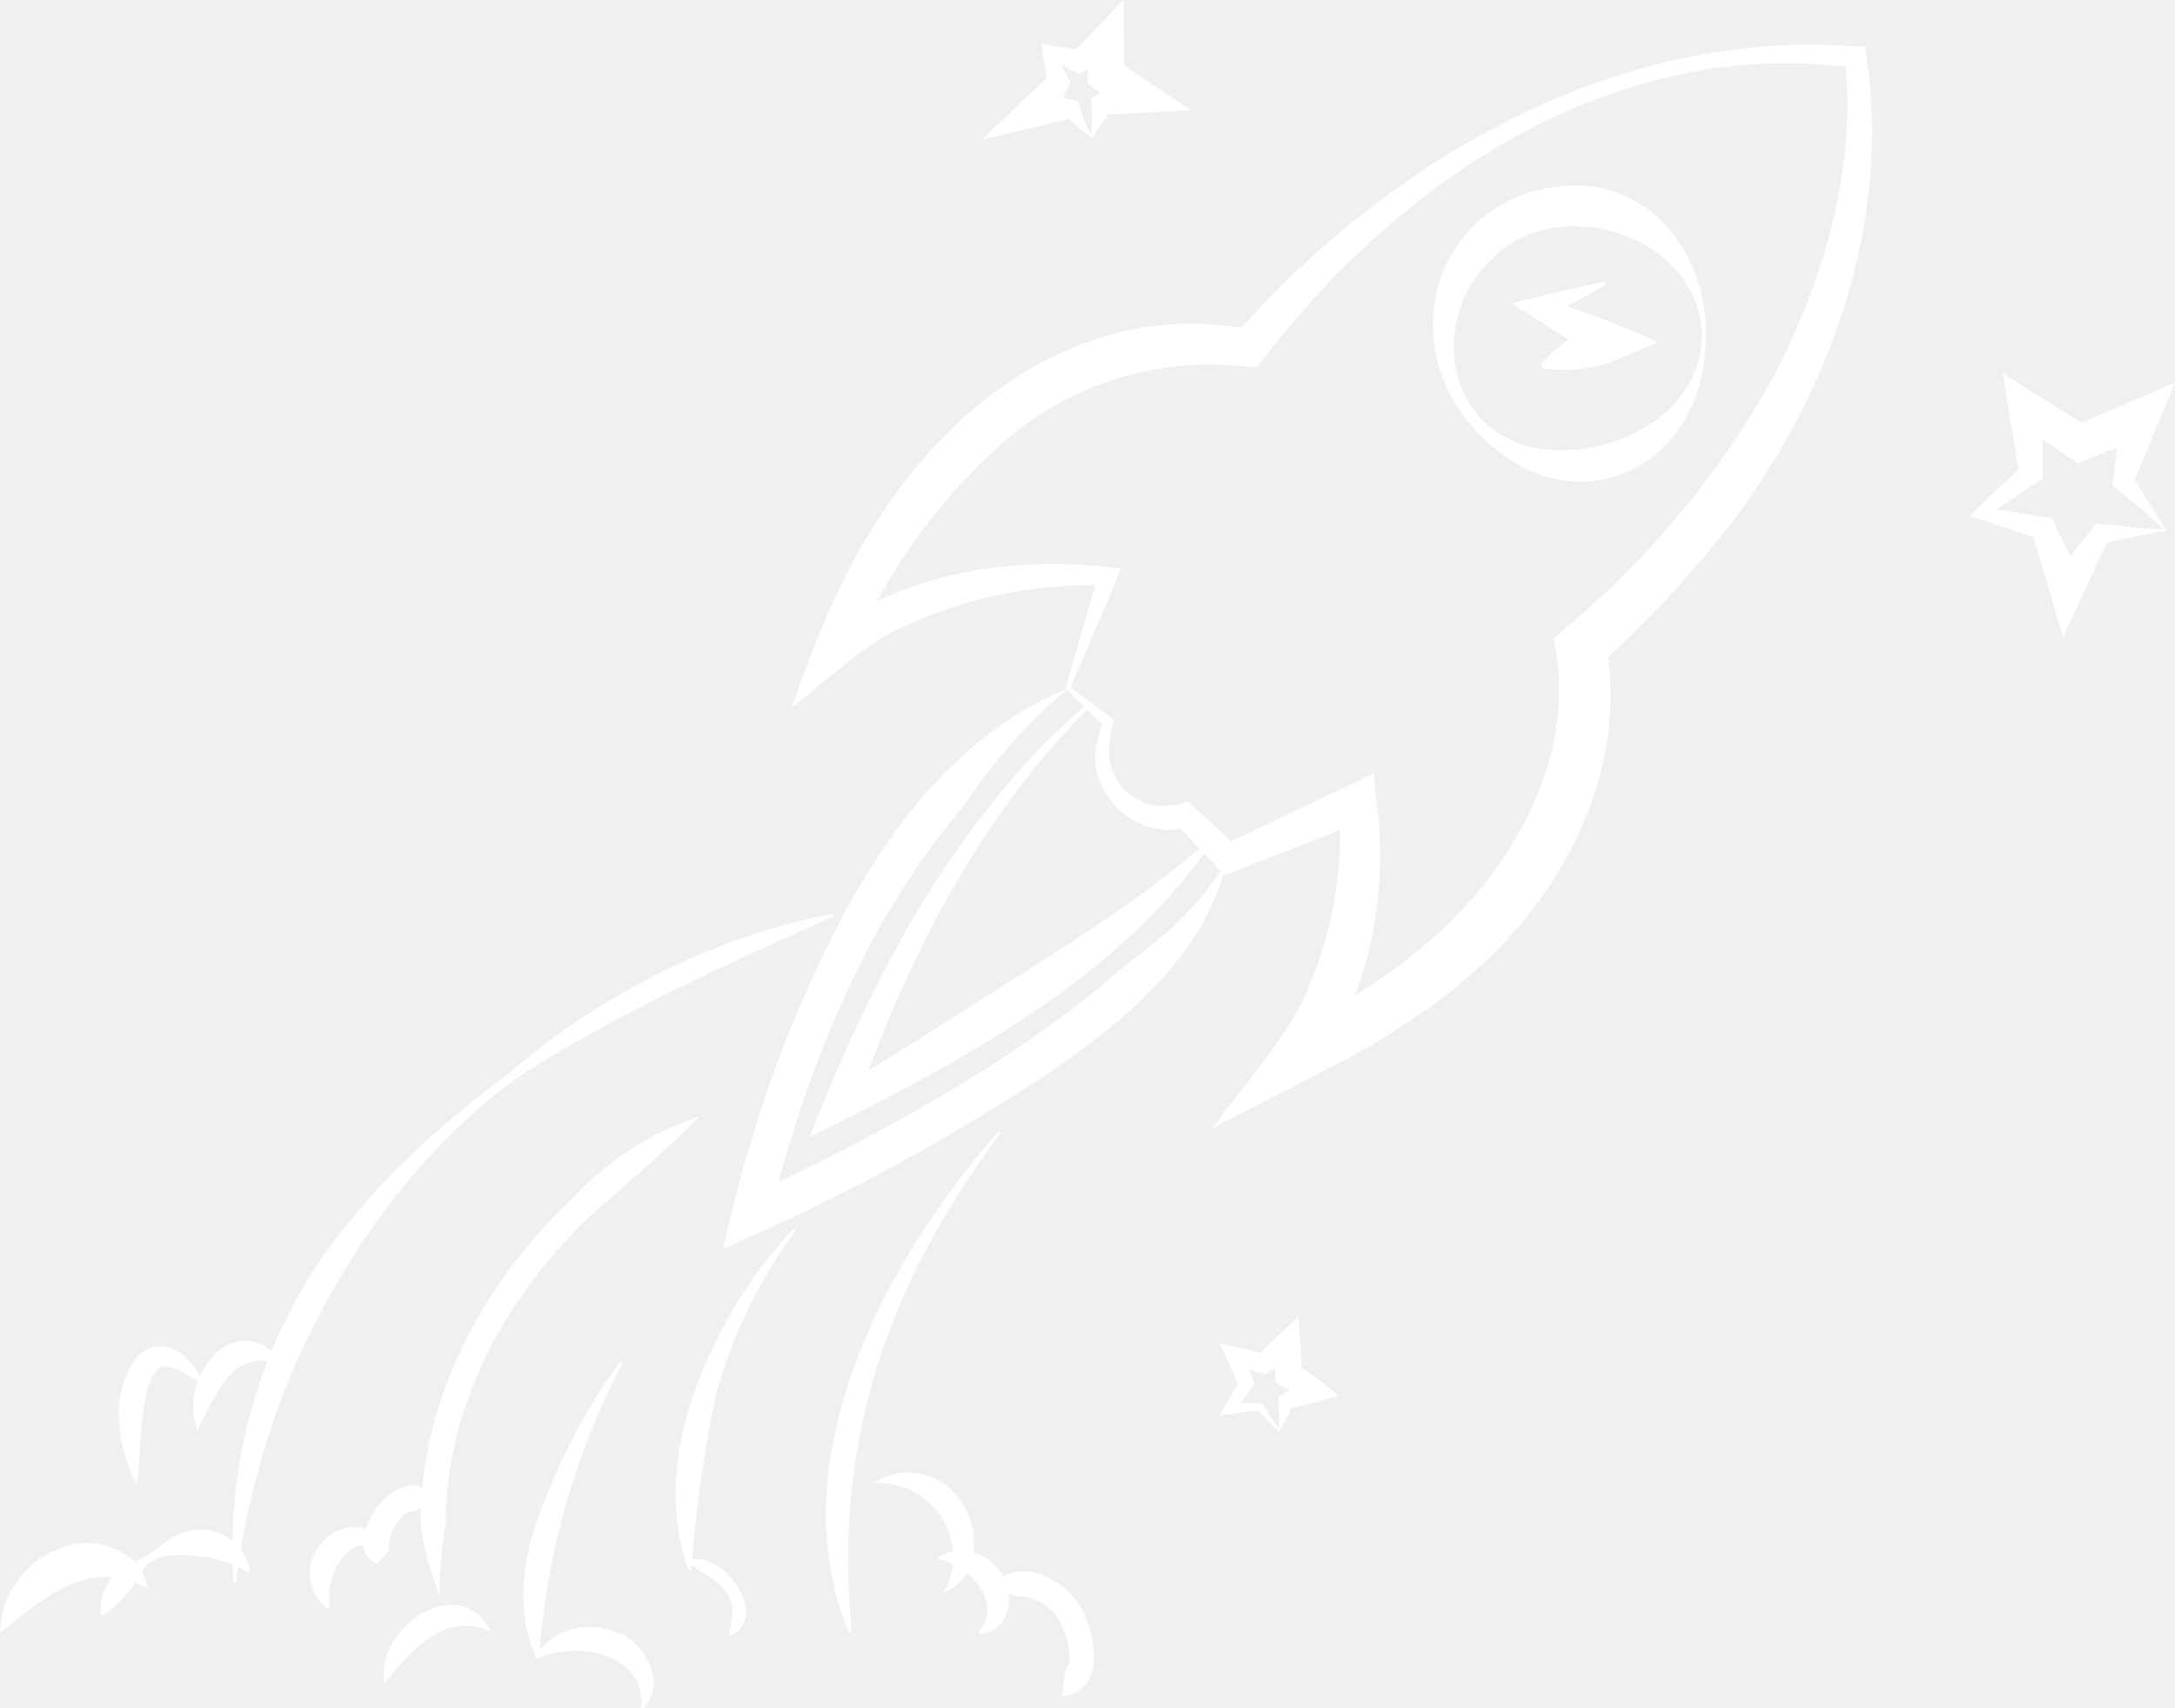
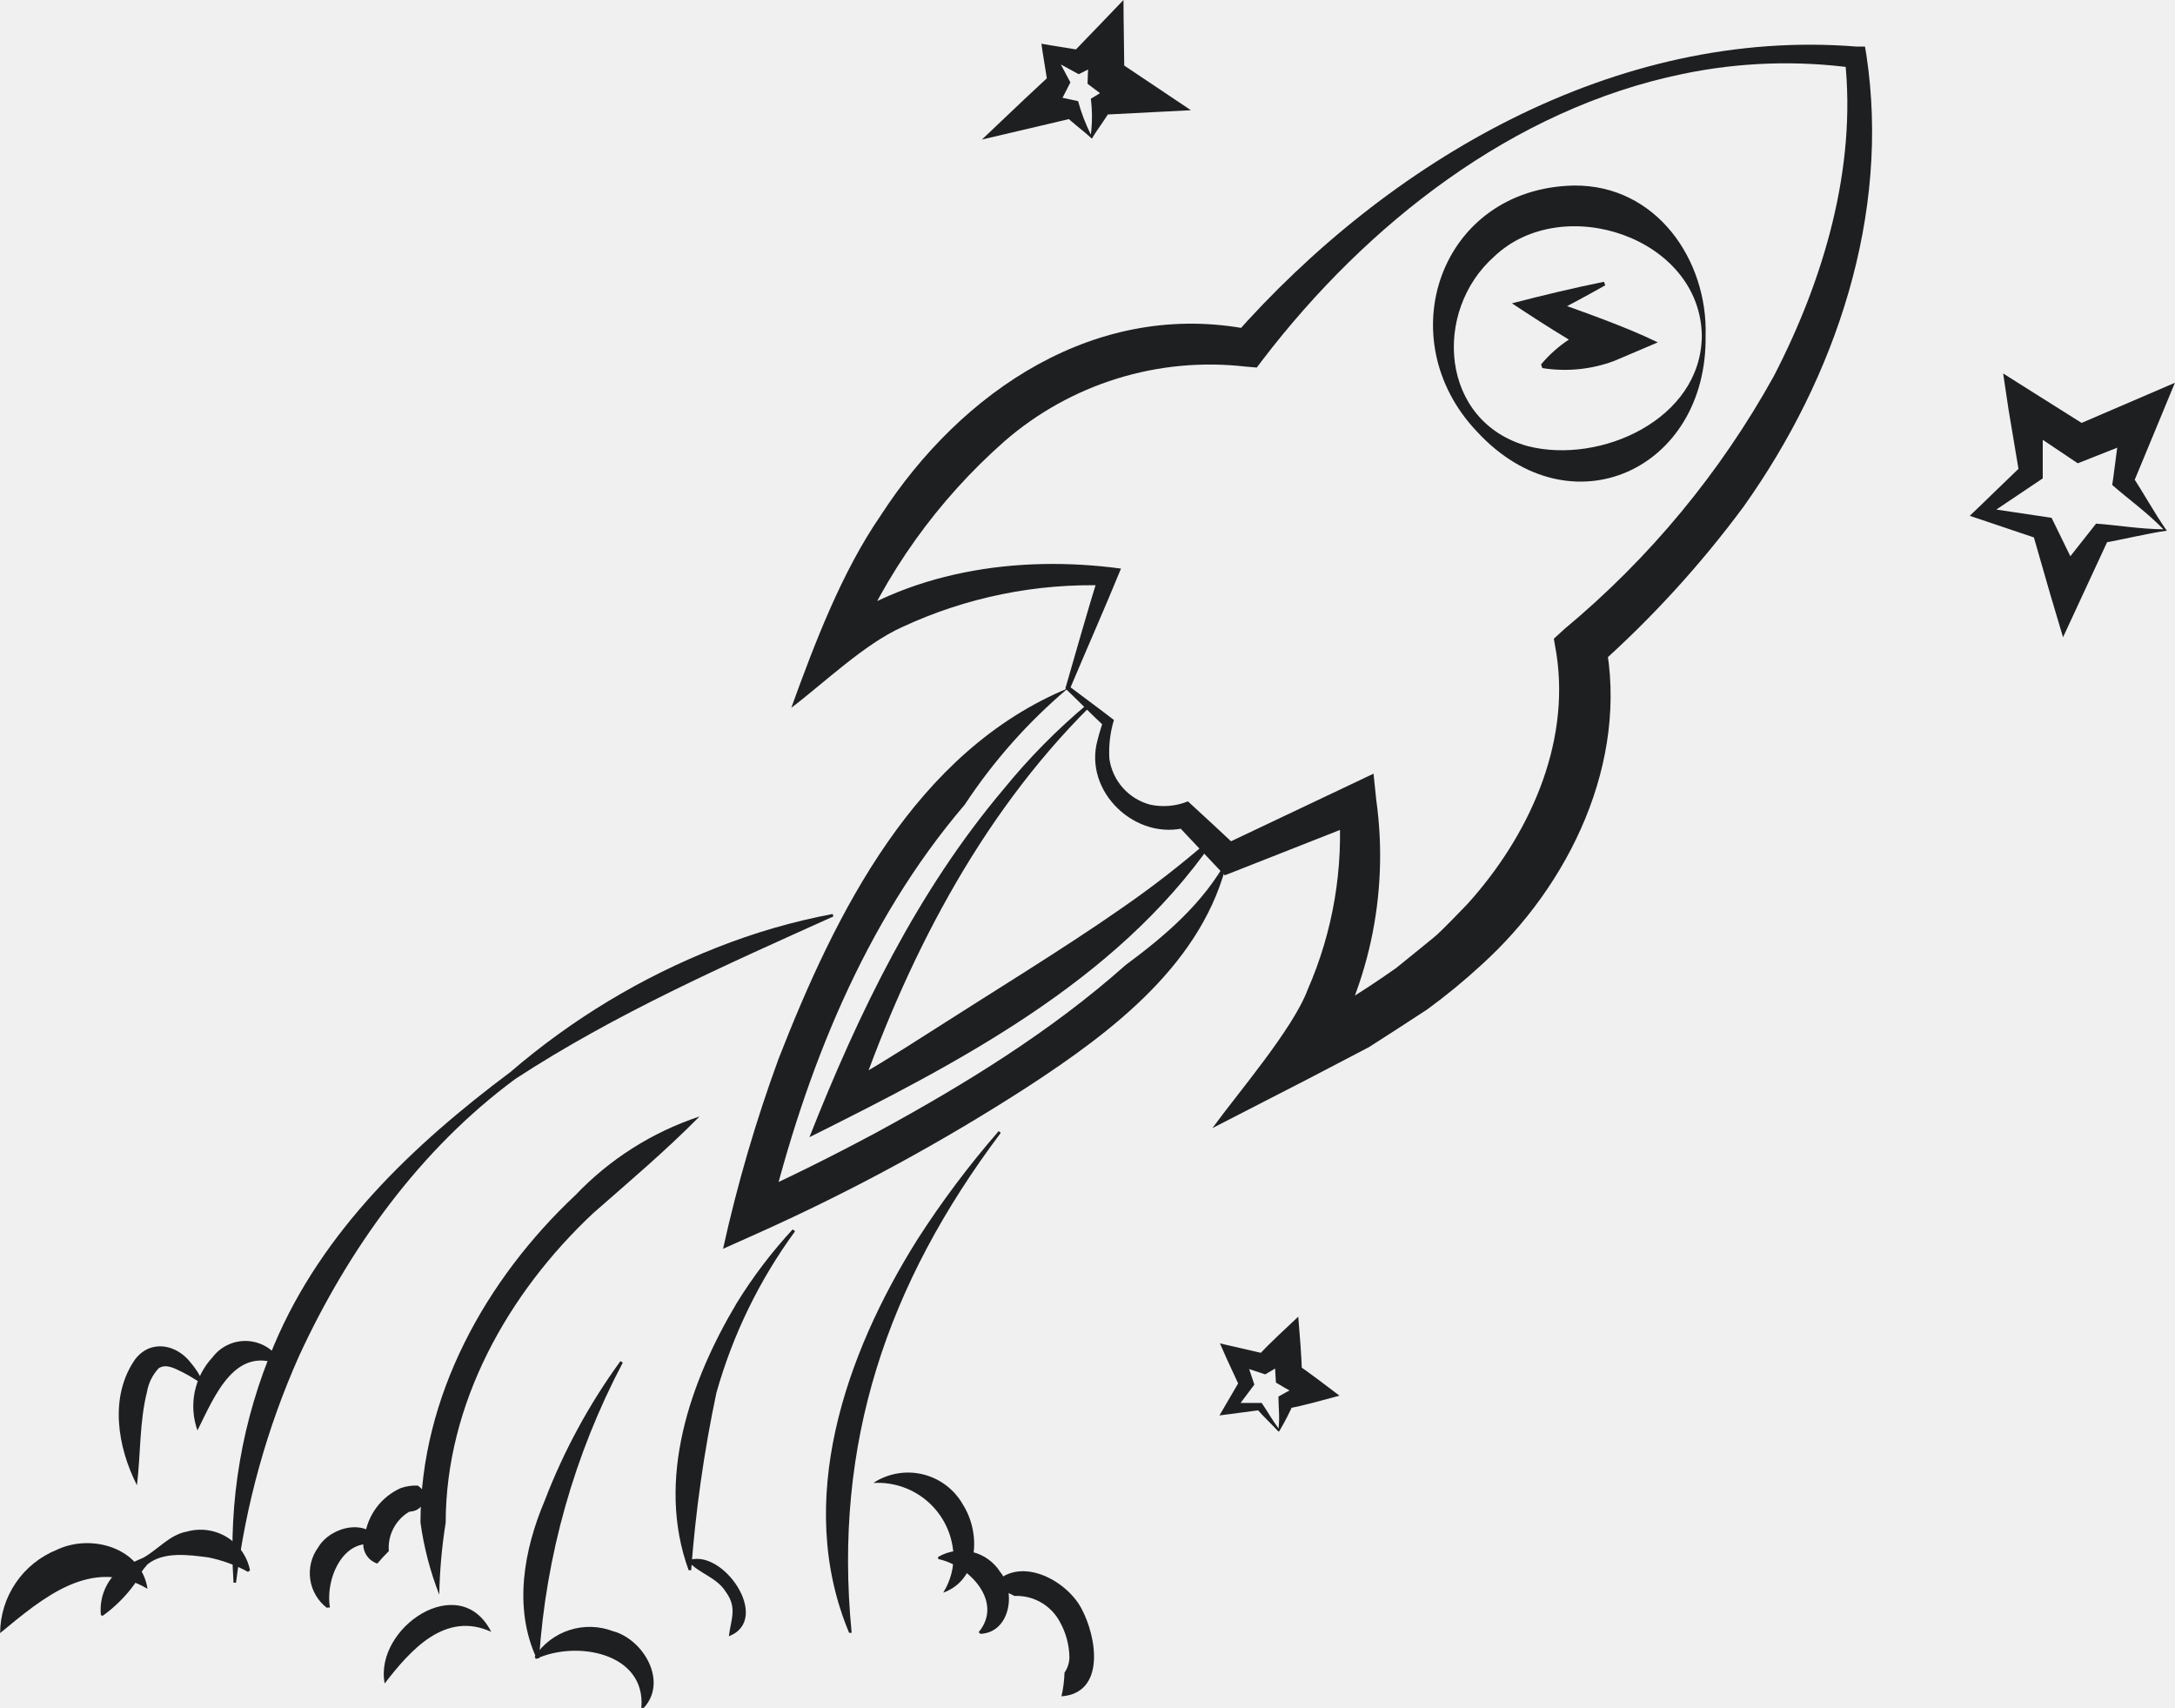
<svg xmlns="http://www.w3.org/2000/svg" width="428" height="336" viewBox="0 0 428 336" fill="none">
-   <g clip-path="url(#clip0_6633_4134)">
-     <path d="M209.646 135.446C211.755 128.159 213.888 120.575 216.32 112.719L217.808 115.197C203.91 114.717 190.095 117.528 177.492 123.401C170.049 126.747 162.11 134.43 155.708 139.263C160.348 126.474 165.633 112.57 173.274 101.467C189.128 76.906 215.848 58.813 246.117 64.861L242.618 66.298C273.16 31.6 317.967 5.329 365.404 9.17H366.992L367.265 10.781C372.028 42.232 361.261 74.154 343.124 99.657C334.638 111.131 324.985 121.696 314.32 131.183L315.908 126.226C320.572 149.895 308.862 174.159 291.519 189.847C288.141 192.963 284.587 195.884 280.876 198.596C277.129 201.075 273.234 203.553 269.389 206.032L257.43 212.277L238.574 221.968C243.536 215.127 254.428 202.487 257.331 194.705C262.334 183.264 264.438 170.768 263.459 158.322L268.644 161.346L242.842 171.507L241.006 172.226L239.765 170.937L231.454 162.114L233.736 162.733C223.639 165.708 213.07 155.794 215.997 145.533C216.32 144.22 216.717 143.055 217.064 141.915L217.411 143.005C214.732 140.527 212.201 137.9 209.745 135.57L209.646 135.446ZM210.613 135.198C213.591 137.454 216.419 139.511 219.198 141.667C218.448 144.138 218.145 146.723 218.305 149.3C218.607 151.424 219.528 153.411 220.953 155.015C222.378 156.619 224.244 157.769 226.318 158.322C228.808 158.857 231.401 158.633 233.761 157.677C234.158 158 243.09 166.302 243.685 166.872L240.609 166.302L265.642 154.431L270.282 152.225L270.828 157.454C273.422 176.069 269.288 194.997 259.167 210.84L253.212 203.578C260.702 199.692 267.914 195.295 274.797 190.417C276.484 189.079 280.479 185.783 282.091 184.494C283.704 183.205 287.302 179.339 288.716 177.926C300.699 164.691 309.035 146.698 306.281 128.68L305.76 125.681L307.869 123.748C324.57 109.865 338.537 92.997 349.054 74.006C358.854 55.071 365.379 33.062 363.047 11.674L364.908 13.384C353.66 11.838 342.231 12.232 331.116 14.548C297.647 21.439 268.892 44.141 248.523 70.71L247.308 72.32L245.025 72.122C236.542 71.157 227.95 71.965 219.796 74.495C211.643 77.025 204.105 81.222 197.662 86.819C184.483 98.427 174.144 112.9 167.444 129.126L161.588 124.962C178.261 112.322 200.218 109.125 220.587 111.876C217.436 119.584 214.112 127.069 210.663 135.248L210.613 135.198Z" fill="white" />
-     <path d="M335.632 66.05C336.004 92.371 309.11 104.862 290.701 84.985C273.185 66.645 283.382 37.077 309.656 36.507C325.931 36.309 336.078 51.179 335.632 66.05ZM334.888 66.05C334.615 46.693 307.472 37.697 294.05 50.461C281.843 61.242 283.382 83.052 300.649 87.786C314.915 91.429 334.788 82.507 334.888 66.05Z" fill="white" />
-     <path d="M210.142 135.446C202.314 142.06 195.479 149.764 189.847 158.322C169.999 181.545 158.462 210.79 151.268 240.11L146.157 235.822C155.088 231.832 163.995 227.371 172.679 222.711C189.897 213.343 206.892 202.884 221.455 189.922C229.246 184.147 236.813 177.753 241.626 168.88C236.962 189.376 218.875 202.983 202.228 213.839C185.295 224.77 167.554 234.397 149.159 242.638L142.286 245.711C145.089 233.005 148.744 220.502 153.228 208.287C164.442 179.587 180.122 147.813 210.291 135.372L210.142 135.446Z" fill="white" />
-     <path d="M214.484 139.04C192.477 160.924 178.038 189.401 168.114 218.473L163.797 214.755C170.247 211.112 176.623 207.171 182.876 203.156C193.916 196.068 209.695 186.402 220.289 178.992C226.437 174.775 232.335 170.207 237.954 165.311L238.525 165.807C219.396 193.218 188.508 209.179 159.281 223.752C168.908 199.389 180.519 175.348 197.489 155.273C202.447 149.173 207.98 143.562 214.012 138.519L214.484 139.089V139.04Z" fill="white" />
-     <path d="M164.02 180.305C142.584 189.971 121.098 199.439 101.424 212.277C82.667 226.107 68.55 245.761 58.85 266.802C52.53 280.979 48.35 296.013 46.445 311.414H45.948C44.903 295.37 47.657 279.305 53.987 264.522C63.415 242.216 81.278 225.264 100.431 210.939C112.491 200.56 126.212 192.282 141.021 186.452C148.401 183.524 156.044 181.308 163.846 179.834L163.995 180.305H164.02Z" fill="white" />
-     <path d="M137.622 219.712C130.874 226.528 123.828 232.476 116.682 238.747C99.886 254.509 87.729 276.22 87.704 299.592C86.953 304.282 86.53 309.019 86.439 313.768C84.651 309.197 83.41 304.43 82.742 299.567C82.742 274.783 95.544 251.758 113.258 235.128C119.99 228.064 128.356 222.761 137.622 219.688V219.712Z" fill="white" />
-     <path d="M196.893 222.959C174.564 252.7 163.921 283.928 167.593 321.278H167.096C156.254 295.428 166.352 266.48 180.469 243.976C185.29 236.457 190.655 229.3 196.521 222.562L196.893 222.86V222.959Z" fill="white" />
-     <path d="M156.453 242.266C149.433 251.856 144.189 262.626 140.971 274.064C138.541 285.573 136.883 297.231 136.009 308.96H135.513C129.013 291.165 135.786 271.784 145.015 256.318C148.2 251.171 151.872 246.34 155.981 241.894L156.378 242.191L156.453 242.266Z" fill="white" />
-     <path d="M122.513 268.19C113.025 286.192 107.429 305.984 106.088 326.284H105.592C100.977 316.371 103.111 304.871 107.205 295.23C110.941 285.48 115.946 276.263 122.091 267.818L122.513 268.066V268.19Z" fill="white" />
-     <path d="M26.944 292.231C23.173 284.796 21.411 274.882 26.596 267.447C29.747 263.382 34.858 264.597 37.563 268.166C38.671 269.462 39.552 270.937 40.168 272.528C38.729 271.66 37.389 270.718 36.024 270.049C34.238 269.157 32.675 268.314 31.236 269.207C30.03 270.493 29.228 272.104 28.929 273.841C27.44 279.74 27.688 286.06 26.944 292.305V292.231Z" fill="white" />
-     <path d="M38.853 281.45C37.981 279.007 37.797 276.373 38.322 273.833C38.847 271.294 40.061 268.947 41.83 267.05C42.687 265.916 43.828 265.028 45.14 264.476C46.451 263.925 47.885 263.73 49.296 263.911C50.706 264.093 52.044 264.644 53.173 265.508C54.302 266.373 55.182 267.52 55.724 268.835C46.345 264.249 42.301 274.56 38.853 281.45Z" fill="white" />
-     <path d="M19.848 317.734C19.683 316.038 19.944 314.327 20.606 312.756C21.269 311.185 22.313 309.804 23.644 308.737C25.112 307.905 26.628 307.16 28.184 306.507C31.062 304.921 33.345 301.971 36.794 301.352C38.111 300.984 39.491 300.893 40.846 301.084C42.201 301.274 43.502 301.743 44.666 302.46C45.831 303.177 46.835 304.126 47.615 305.249C48.395 306.372 48.934 307.644 49.199 308.985L48.802 309.283C46.356 307.944 43.721 306.983 40.986 306.433C37.29 305.962 32.253 305.193 29.028 307.796C28.006 308.921 27.168 310.201 26.547 311.588C24.791 314.035 22.646 316.179 20.195 317.932L19.749 317.734H19.848Z" fill="white" />
-     <path d="M75.696 331.241C73.587 320.287 90.458 308.812 96.66 321.08C87.629 316.941 80.807 324.599 75.696 331.241Z" fill="white" />
-     <path d="M105.245 325.913C106.864 323.458 109.274 321.628 112.075 320.727C114.877 319.826 117.902 319.907 120.652 320.956C126.656 322.592 131.469 330.87 126.681 336.05H126.209C127.152 325.169 113.358 322.691 105.443 326.433L105.245 325.987V325.913Z" fill="white" />
-     <path d="M135.315 307.077C142.088 304.276 152.037 318.626 143.428 321.947C143.849 318.577 145.115 316.321 142.832 313.223C141.021 310.299 137.572 309.654 135.389 307.151L135.315 307.077Z" fill="white" />
-     <path d="M184.712 306.284C186.738 305.135 189.13 304.811 191.389 305.379C193.649 305.947 195.602 307.362 196.844 309.332C199.97 313.198 198.829 321.179 192.949 321.476L192.576 321.154C197.538 315.206 190.74 308.043 184.612 306.755V306.284H184.712Z" fill="white" />
-     <path d="M171.934 291.735C173.353 290.816 174.946 290.197 176.613 289.915C178.281 289.633 179.989 289.695 181.631 290.096C183.274 290.498 184.817 291.231 186.166 292.25C187.515 293.269 188.641 294.553 189.475 296.023C193.147 301.847 192.552 310.894 185.605 313.372C187.041 311.093 187.742 308.429 187.614 305.739C187.378 301.815 185.595 298.144 182.657 295.529C179.719 292.914 175.863 291.568 171.934 291.785V291.735Z" fill="white" />
-     <path d="M195.206 312.133C200.168 305.813 209.646 310.646 212.772 316.421C215.898 322.195 217.535 333.125 208.877 333.77C209.229 332.24 209.429 330.679 209.472 329.11C210.077 328.234 210.413 327.2 210.44 326.136C210.412 323.62 209.737 321.154 208.48 318.973C207.61 317.407 206.321 316.113 204.756 315.238C203.192 314.362 201.414 313.939 199.623 314.017C198.203 313.28 196.726 312.658 195.206 312.158V312.133Z" fill="white" />
-     <path d="M74.257 307.647C73.733 307.479 73.249 307.205 72.836 306.842C72.423 306.479 72.09 306.034 71.857 305.536C71.624 305.038 71.496 304.497 71.483 303.948C71.469 303.399 71.568 302.852 71.776 302.343C72.036 300.28 72.823 298.319 74.061 296.648C75.3 294.977 76.948 293.652 78.847 292.801C79.929 292.421 81.075 292.253 82.221 292.305C83.257 293.062 84.051 294.104 84.503 295.304C82.27 296.469 82.816 297.213 80.509 297.46C79.186 298.248 78.111 299.389 77.405 300.756C76.699 302.123 76.39 303.66 76.514 305.193C75.712 305.98 74.951 306.808 74.232 307.672L74.257 307.647Z" fill="white" />
-     <path d="M64.333 316.371C62.547 314.999 61.369 312.985 61.049 310.758C60.729 308.531 61.293 306.267 62.621 304.449C65.102 300.286 72.545 298.476 75.026 303.755L74.852 304.226C67.831 301.748 63.936 310.422 64.928 316.296H64.432L64.333 316.371Z" fill="white" />
-     <path d="M0.025 321.328C0.048 317.802 1.119 314.362 3.103 311.446C5.086 308.529 7.892 306.266 11.165 304.946C17.938 301.699 27.812 304.524 29.028 312.604C18.012 306.185 8.46 314.364 0.025 321.328Z" fill="white" />
-     <path d="M426.412 104.416C422.219 105.011 417.853 106.151 413.461 106.895L414.95 106.002L405.969 125.384L403.488 117.056L399.965 104.813L401.528 106.176L387.609 101.492C388.155 101.021 397.31 92.098 398.178 91.305L397.359 93.214L395.251 80.623L394.184 73.485L400.51 77.476L411.253 84.242L407.978 83.919L427.975 75.319C426.065 79.979 421.723 90.413 419.763 95.147L419.341 93.288C421.822 96.956 423.956 100.996 426.387 104.416H426.412ZM425.717 104.143C422.517 100.822 418.919 98.294 415.645 95.419L415.843 94.081L417.505 81.391L422.467 85.778L408.871 91.156L407.383 90.165L396.814 83.077L401.974 80.004C401.974 80.673 401.974 93.957 401.974 94.131L401.155 94.676L390.561 101.789L390.115 99.856L402.743 101.739L403.711 101.888L404.306 103.103L409.913 114.578L403.81 114.008L412.469 103.028C416.811 103.35 421.103 104.094 425.668 104.143H425.717Z" fill="white" />
-     <path d="M251.575 281.673C250.334 280.31 248.771 278.872 247.308 277.212L247.878 277.46L239.964 278.501L244.058 271.487L243.909 272.776L241.428 267.422L240.063 264.324L249.317 266.456L247.506 266.852C249.689 264.374 253.039 261.4 255.47 259.07C255.743 262.49 256.165 267.026 256.19 270.396L254.974 268.29C257.678 270.074 260.978 272.652 263.583 274.61C260.457 275.452 256.736 276.518 253.659 277.088L254.602 276.022C253.758 277.946 252.797 279.817 251.724 281.624L251.575 281.673ZM251.575 281.202C251.873 278.872 251.575 276.915 251.575 274.783C253.609 273.643 255.693 272.528 257.802 271.536L257.381 275.551C255.247 274.461 253.138 273.271 251.079 272.032C250.905 269.554 250.756 267.075 250.756 264.597L254.974 266.456C253.072 267.922 251.065 269.247 248.97 270.421L242.619 268.314L244.678 266.034C244.827 266.505 246.762 272.181 246.836 272.429L242.891 277.683L241.949 276.047H248.275C249.367 277.609 250.26 279.269 251.55 281.004L251.575 281.202Z" fill="white" />
-     <path d="M214.782 27.213C213.194 25.701 211.085 24.264 209.373 22.504L210.936 23.297L193.221 27.461L201.607 19.505L206.569 14.87L206.247 16.928L205.18 10.31L204.932 8.6L206.619 8.898L213.243 9.963L211.184 10.286L215.848 5.453L221.083 0C221.083 3.693 221.232 11.178 221.257 14.87L219.768 11.921L234.357 21.686L217.411 22.554L218.751 21.191C217.635 23.396 215.948 25.379 214.881 27.263L214.782 27.213ZM214.657 26.494C214.955 24.149 214.955 21.776 214.657 19.431L221.877 15.044L220.81 21.612L214.012 16.482C214.012 15.317 214.335 9.393 214.385 8.104L219.719 10.855L212.276 14.598L205.701 11.029L207.115 9.616L210.638 16.209L209.944 17.572L206.867 23.545L204.163 18.192L210.787 19.604L212.152 19.902C212.765 22.182 213.62 24.373 214.657 26.494Z" fill="white" />
-     <path d="M315.883 56.136C311.864 58.416 307.795 60.573 303.676 62.655L303.9 58.615C311.02 61.217 319.282 63.993 326.229 67.364L317.669 71.007C313.151 72.702 308.267 73.189 303.503 72.42L303.255 71.701C304.86 69.782 306.741 68.111 308.837 66.744C310.764 65.417 312.858 64.35 315.064 63.572L314.667 70.66C312.459 69.47 310.474 67.835 308.316 66.57C304.917 64.513 300.873 61.911 297.523 59.681C303.453 58.144 309.631 56.657 315.635 55.442L315.883 56.136Z" fill="white" />
+   <g clip-path="url(#clip0_8249_4733)">
+     <path d="M209.648 135.446C211.757 128.159 213.891 120.575 216.322 112.719L217.811 115.197C203.912 114.717 190.097 117.528 177.494 123.401C170.051 126.747 162.112 134.43 155.711 139.263C160.35 126.474 165.635 112.57 173.277 101.467C189.13 76.906 215.851 58.813 246.119 64.861L242.621 66.298C273.162 31.6 317.969 5.329 365.406 9.17H366.994L367.267 10.781C372.031 42.232 361.263 74.154 343.127 99.657C334.641 111.131 324.988 121.696 314.322 131.183L315.91 126.226C320.574 149.895 308.864 174.159 291.522 189.847C288.143 192.963 284.59 195.884 280.878 198.596C277.132 201.075 273.237 203.553 269.391 206.032L257.433 212.277L238.577 221.968C243.539 215.127 254.431 202.487 257.333 194.705C262.336 183.264 264.441 170.768 263.461 158.322L268.647 161.346L242.844 171.507L241.008 172.226L239.768 170.937L231.456 162.114L233.739 162.733C223.641 165.708 213.072 155.794 216 145.533C216.322 144.22 216.719 143.055 217.066 141.915L217.414 143.005C214.734 140.527 212.204 137.9 209.747 135.57L209.648 135.446ZM210.616 135.198C213.593 137.454 216.421 139.511 219.2 141.667C218.45 144.138 218.148 146.723 218.307 149.3C218.609 151.424 219.53 153.411 220.955 155.015C222.38 156.619 224.246 157.769 226.321 158.322C228.81 158.857 231.403 158.633 233.764 157.677C234.161 158 243.092 166.302 243.688 166.872L240.611 166.302L265.645 154.431L270.284 152.225L270.83 157.454C273.425 176.069 269.29 194.997 259.169 210.84L253.215 203.578C260.704 199.692 267.916 195.295 274.8 190.417C276.487 189.079 280.481 185.783 282.094 184.494C283.707 183.205 287.304 179.339 288.718 177.926C300.702 164.691 309.038 146.698 306.284 128.68L305.763 125.681L307.872 123.748C324.573 109.865 338.539 92.997 349.057 74.006C358.857 55.071 365.382 33.062 363.049 11.674L364.91 13.384C353.663 11.838 342.233 12.232 331.119 14.548C297.65 21.439 268.895 44.141 248.526 70.71L247.31 72.32L245.028 72.122C236.544 71.157 227.953 71.965 219.799 74.495C211.645 77.025 204.107 81.222 197.665 86.819C184.485 98.427 174.147 112.9 167.446 129.126L161.591 124.962C178.263 112.322 200.22 109.125 220.59 111.876C217.439 119.584 214.114 127.069 210.665 135.248L210.616 135.198Z" fill="#1E1F21" />
+     <path d="M335.632 66.05C336.004 92.371 309.11 104.862 290.701 84.985C273.185 66.644 283.382 37.077 309.656 36.507C325.932 36.309 336.079 51.179 335.632 66.05ZM334.888 66.05C334.615 46.693 307.473 37.697 294.05 50.46C281.844 61.242 283.382 83.052 300.65 87.785C314.916 91.429 334.789 82.506 334.888 66.05Z" fill="#1E1F21" />
+     <path d="M210.141 135.445C202.313 142.059 195.478 149.763 189.846 158.321C169.998 181.544 158.461 210.79 151.266 240.109L146.156 235.822C155.087 231.831 163.994 227.37 172.678 222.711C189.896 213.342 206.891 202.883 221.454 189.921C229.245 184.146 236.812 177.752 241.625 168.879C236.961 189.376 218.874 202.983 202.226 213.838C185.294 224.769 167.553 234.397 149.158 242.637L142.285 245.711C145.088 233.005 148.743 220.502 153.226 208.286C164.441 179.586 180.121 147.813 210.29 135.371L210.141 135.445Z" fill="#1E1F21" />
+     <path d="M214.484 139.04C192.477 160.924 178.038 189.402 168.114 218.474L163.797 214.756C170.247 211.113 176.624 207.172 182.876 203.157C193.916 196.069 209.695 186.403 220.289 178.992C226.437 174.776 232.335 170.208 237.954 165.311L238.525 165.807C219.396 193.218 188.508 209.179 159.281 223.753C168.908 199.39 180.519 175.349 197.489 155.274C202.447 149.173 207.98 143.563 214.012 138.52L214.484 139.09V139.04Z" fill="#1E1F21" />
+     <path d="M164.022 180.305C142.586 189.971 121.101 199.438 101.426 212.277C82.67 226.106 68.553 245.76 58.852 266.802C52.533 280.978 48.352 296.012 46.447 311.413H45.951C44.905 295.369 47.659 279.304 53.989 264.522C63.417 242.216 81.28 225.263 100.434 210.938C112.493 200.56 126.214 192.282 141.023 186.451C148.403 183.523 156.046 181.307 163.848 179.834L163.997 180.305H164.022Z" fill="#1E1F21" />
+     <path d="M137.622 219.712C130.874 226.528 123.828 232.476 116.682 238.747C99.886 254.509 87.729 276.22 87.704 299.592C86.953 304.282 86.53 309.019 86.439 313.768C84.651 309.197 83.41 304.43 82.742 299.567C82.742 274.783 95.544 251.758 113.259 235.128C119.99 228.064 128.357 222.761 137.622 219.688V219.712Z" fill="#1E1F21" />
+     <path d="M196.891 222.959C174.562 252.7 163.918 283.928 167.59 321.278H167.094C156.252 295.428 166.35 266.48 180.467 243.976C185.288 236.457 190.653 229.3 196.519 222.562L196.891 222.86V222.959Z" fill="#1E1F21" />
+     <path d="M156.454 242.266C149.433 251.857 144.19 262.626 140.972 274.064C138.541 285.573 136.884 297.231 136.01 308.961H135.514C129.014 291.166 135.787 271.784 145.016 256.319C148.201 251.171 151.873 246.341 155.982 241.895L156.379 242.192L156.454 242.266Z" fill="#1E1F21" />
+     <path d="M122.51 268.19C113.022 286.192 107.427 305.984 106.085 326.284H105.589C100.975 316.371 103.108 304.871 107.202 295.23C110.938 285.48 115.943 276.263 122.088 267.818L122.51 268.066V268.19Z" fill="#1E1F21" />
+     <path d="M26.945 292.231C23.174 284.796 21.413 274.882 26.598 267.447C29.749 263.382 34.86 264.597 37.564 268.166C38.673 269.462 39.553 270.937 40.169 272.528C38.73 271.66 37.39 270.718 36.026 270.049C34.239 269.157 32.676 268.314 31.237 269.207C30.032 270.493 29.229 272.104 28.93 273.841C27.441 279.74 27.689 286.06 26.945 292.305V292.231Z" fill="#1E1F21" />
+     <path d="M38.855 281.45C37.983 279.007 37.799 276.373 38.324 273.833C38.849 271.294 40.062 268.947 41.832 267.05C42.688 265.916 43.83 265.028 45.141 264.476C46.453 263.925 47.886 263.73 49.297 263.911C50.708 264.093 52.046 264.644 53.175 265.508C54.304 266.373 55.184 267.52 55.725 268.835C46.347 264.249 42.303 274.56 38.855 281.45Z" fill="#1E1F21" />
+     <path d="M19.849 317.734C19.684 316.037 19.945 314.326 20.607 312.755C21.27 311.185 22.314 309.804 23.645 308.737C25.113 307.904 26.629 307.159 28.186 306.506C31.063 304.92 33.346 301.971 36.795 301.351C38.112 300.984 39.492 300.893 40.847 301.083C42.202 301.274 43.503 301.742 44.667 302.459C45.832 303.176 46.836 304.126 47.616 305.249C48.396 306.372 48.935 307.644 49.2 308.985L48.803 309.282C46.357 307.943 43.722 306.982 40.987 306.432C37.291 305.961 32.254 305.193 29.029 307.795C28.007 308.92 27.169 310.2 26.548 311.587C24.792 314.035 22.647 316.178 20.197 317.932L19.75 317.734H19.849Z" fill="#1E1F21" />
+     <path d="M75.697 331.241C73.588 320.287 90.459 308.812 96.661 321.08C87.63 316.941 80.808 324.599 75.697 331.241Z" fill="#1E1F21" />
+     <path d="M105.242 325.913C106.862 323.458 109.271 321.628 112.073 320.727C114.874 319.826 117.9 319.907 120.649 320.956C126.653 322.592 131.467 330.87 126.678 336.05H126.207C127.15 325.169 113.355 322.691 105.441 326.433L105.242 325.987V325.913Z" fill="#1E1F21" />
+     <path d="M135.312 307.077C142.086 304.276 152.035 318.626 143.425 321.947C143.847 318.577 145.112 316.321 142.83 313.223C141.019 310.299 137.57 309.654 135.387 307.151L135.312 307.077Z" fill="#1E1F21" />
+     <path d="M184.713 306.284C186.739 305.135 189.131 304.811 191.39 305.379C193.65 305.947 195.603 307.362 196.845 309.332C199.971 313.198 198.829 321.179 192.949 321.476L192.577 321.154C197.539 315.206 190.741 308.043 184.613 306.755V306.284H184.713Z" fill="#1E1F21" />
+     <path d="M171.934 291.735C173.353 290.816 174.945 290.197 176.613 289.915C178.28 289.633 179.988 289.695 181.631 290.096C183.273 290.498 184.817 291.231 186.166 292.25C187.514 293.269 188.64 294.553 189.474 296.023C193.146 301.847 192.551 310.894 185.604 313.372C187.04 311.093 187.741 308.429 187.614 305.739C187.377 301.815 185.595 298.144 182.656 295.529C179.718 292.914 175.863 291.568 171.934 291.785V291.735Z" fill="#1E1F21" />
+     <path d="M195.207 312.133C200.169 305.813 209.647 310.646 212.773 316.421C215.899 322.195 217.536 333.125 208.877 333.77C209.23 332.24 209.429 330.679 209.473 329.11C210.078 328.234 210.414 327.2 210.44 326.136C210.413 323.62 209.738 321.154 208.48 318.973C207.611 317.407 206.322 316.113 204.757 315.238C203.193 314.362 201.415 313.939 199.623 314.017C198.203 313.28 196.726 312.658 195.207 312.158V312.133Z" fill="#1E1F21" />
+     <path d="M74.256 307.647C73.732 307.479 73.248 307.205 72.835 306.842C72.422 306.479 72.089 306.034 71.856 305.536C71.623 305.038 71.496 304.497 71.482 303.948C71.468 303.399 71.568 302.852 71.775 302.343C72.035 300.28 72.823 298.319 74.061 296.648C75.299 294.977 76.947 293.652 78.846 292.801C79.928 292.421 81.074 292.253 82.22 292.305C83.257 293.062 84.05 294.104 84.503 295.304C82.27 296.469 82.816 297.213 80.508 297.46C79.186 298.248 78.11 299.389 77.404 300.756C76.698 302.123 76.39 303.66 76.514 305.193C75.712 305.98 74.95 306.808 74.231 307.672L74.256 307.647Z" fill="#1E1F21" />
+     <path d="M64.332 316.37C62.547 314.999 61.368 312.985 61.048 310.757C60.729 308.53 61.293 306.267 62.62 304.449C65.101 300.285 72.544 298.476 75.025 303.755L74.852 304.226C67.83 301.747 63.935 310.422 64.928 316.296H64.431L64.332 316.37Z" fill="#1E1F21" />
+     <path d="M0.023 321.327C0.047 317.801 1.118 314.362 3.101 311.445C5.085 308.528 7.891 306.266 11.163 304.945C17.936 301.698 27.811 304.524 29.026 312.603C18.011 306.184 8.459 314.363 0.023 321.327Z" fill="#1E1F21" />
+     <path d="M426.412 104.416C422.22 105.011 417.853 106.151 413.462 106.895L414.95 106.002L405.969 125.384L403.488 117.056L399.965 104.813L401.528 106.176L387.609 101.492C388.155 101.021 397.31 92.098 398.179 91.305L397.36 93.214L395.251 80.623L394.184 73.485L400.511 77.476L411.253 84.242L407.979 83.919L427.976 75.319C426.065 79.979 421.723 90.413 419.763 95.147L419.342 93.288C421.823 96.956 423.956 100.996 426.388 104.416H426.412ZM425.718 104.143C422.517 100.822 418.92 98.294 415.645 95.419L415.843 94.081L417.506 81.391L422.468 85.778L408.872 91.156L407.383 90.165L396.814 83.077L401.975 80.004C401.975 80.673 401.975 93.957 401.975 94.131L401.156 94.676L390.562 101.789L390.115 99.856L402.744 101.739L403.711 101.888L404.307 103.103L409.914 114.578L403.81 114.008L412.469 103.028C416.811 103.35 421.103 104.094 425.668 104.143H425.718Z" fill="#1E1F21" />
+     <path d="M251.576 281.674C250.335 280.31 248.772 278.873 247.309 277.212L247.879 277.46L239.965 278.501L244.059 271.487L243.91 272.776L241.429 267.423L240.064 264.325L249.318 266.456L247.507 266.853C249.69 264.374 253.04 261.4 255.471 259.07C255.744 262.491 256.166 267.026 256.191 270.397L254.975 268.29C257.679 270.075 260.979 272.652 263.584 274.61C260.458 275.453 256.736 276.518 253.66 277.089L254.603 276.023C253.759 277.947 252.798 279.818 251.725 281.624L251.576 281.674ZM251.576 281.203C251.874 278.873 251.576 276.915 251.576 274.784C253.61 273.643 255.694 272.528 257.803 271.537L257.382 275.552C255.248 274.461 253.139 273.272 251.08 272.033C250.906 269.554 250.757 267.076 250.757 264.597L254.975 266.456C253.073 267.922 251.066 269.248 248.971 270.422L242.62 268.315L244.679 266.035C244.828 266.506 246.763 272.181 246.837 272.429L242.892 277.683L241.95 276.048H248.276C249.368 277.609 250.261 279.27 251.551 281.004L251.576 281.203Z" fill="#1E1F21" />
+     <path d="M214.779 27.213C213.191 25.701 211.082 24.264 209.37 22.504L210.933 23.297L193.219 27.461L201.605 19.505L206.567 14.87L206.244 16.928L205.177 10.31L204.929 8.6L206.616 8.898L213.241 9.963L211.181 10.286L215.846 5.453L221.081 0C221.081 3.693 221.229 11.178 221.254 14.87L219.766 11.921L234.354 21.686L217.409 22.554L218.748 21.191C217.632 23.396 215.945 25.379 214.878 27.263L214.779 27.213ZM214.655 26.494C214.952 24.149 214.952 21.776 214.655 19.431L221.874 15.044L220.808 21.612L214.01 16.482C214.01 15.317 214.332 9.393 214.382 8.104L219.716 10.855L212.273 14.598L205.698 11.029L207.112 9.616L210.635 16.209L209.941 17.572L206.864 23.545L204.16 18.192L210.784 19.604L212.149 19.902C212.762 22.182 213.618 24.373 214.655 26.494Z" fill="#1E1F21" />
+     <path d="M315.883 56.136C311.864 58.416 307.795 60.573 303.676 62.655L303.9 58.615C311.02 61.217 319.282 63.993 326.229 67.364L317.669 71.007C313.151 72.702 308.267 73.189 303.503 72.42L303.255 71.701C304.86 69.782 306.741 68.111 308.837 66.744C310.764 65.417 312.857 64.35 315.064 63.572L314.667 70.66C312.459 69.47 310.474 67.835 308.316 66.57C304.917 64.513 300.873 61.911 297.523 59.681C303.453 58.144 309.631 56.657 315.635 55.442L315.883 56.136Z" fill="#1E1F21" />
  </g>
  <defs>
-     <clipPath id="clip0_6633_4134">
+     <clipPath id="clip0_8249_4733">
      <rect width="428" height="336" fill="white" />
    </clipPath>
  </defs>
</svg>
